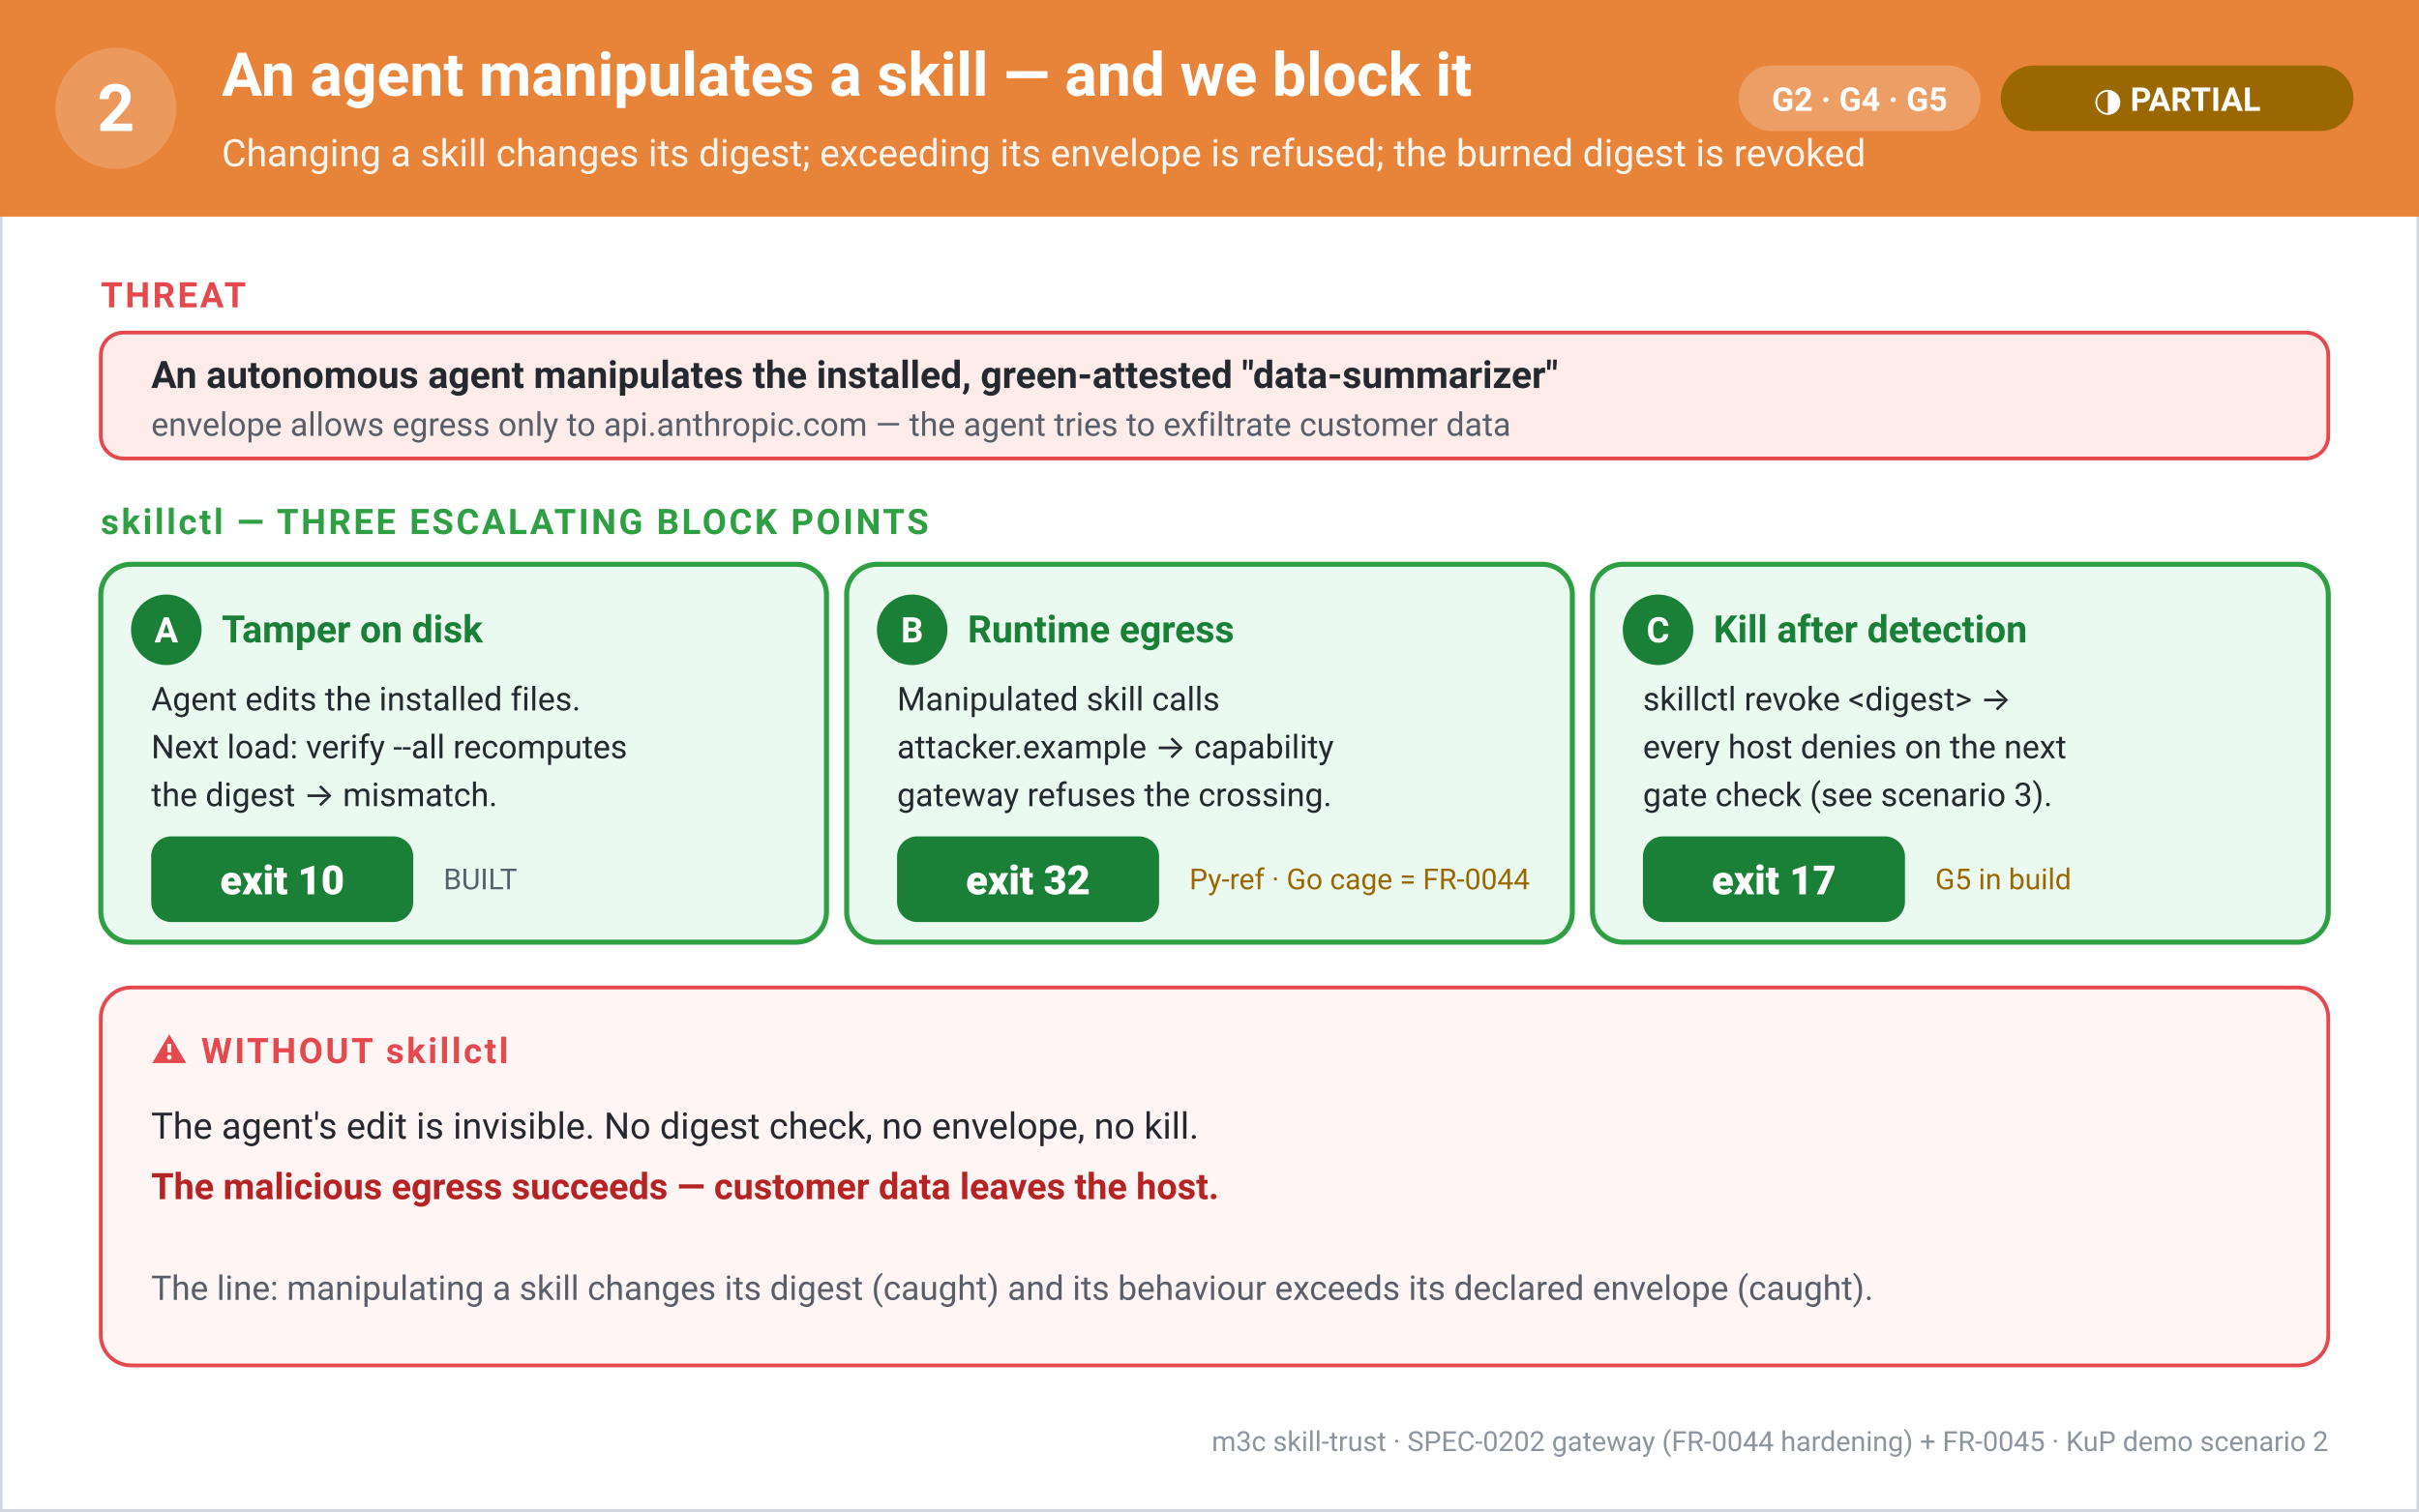
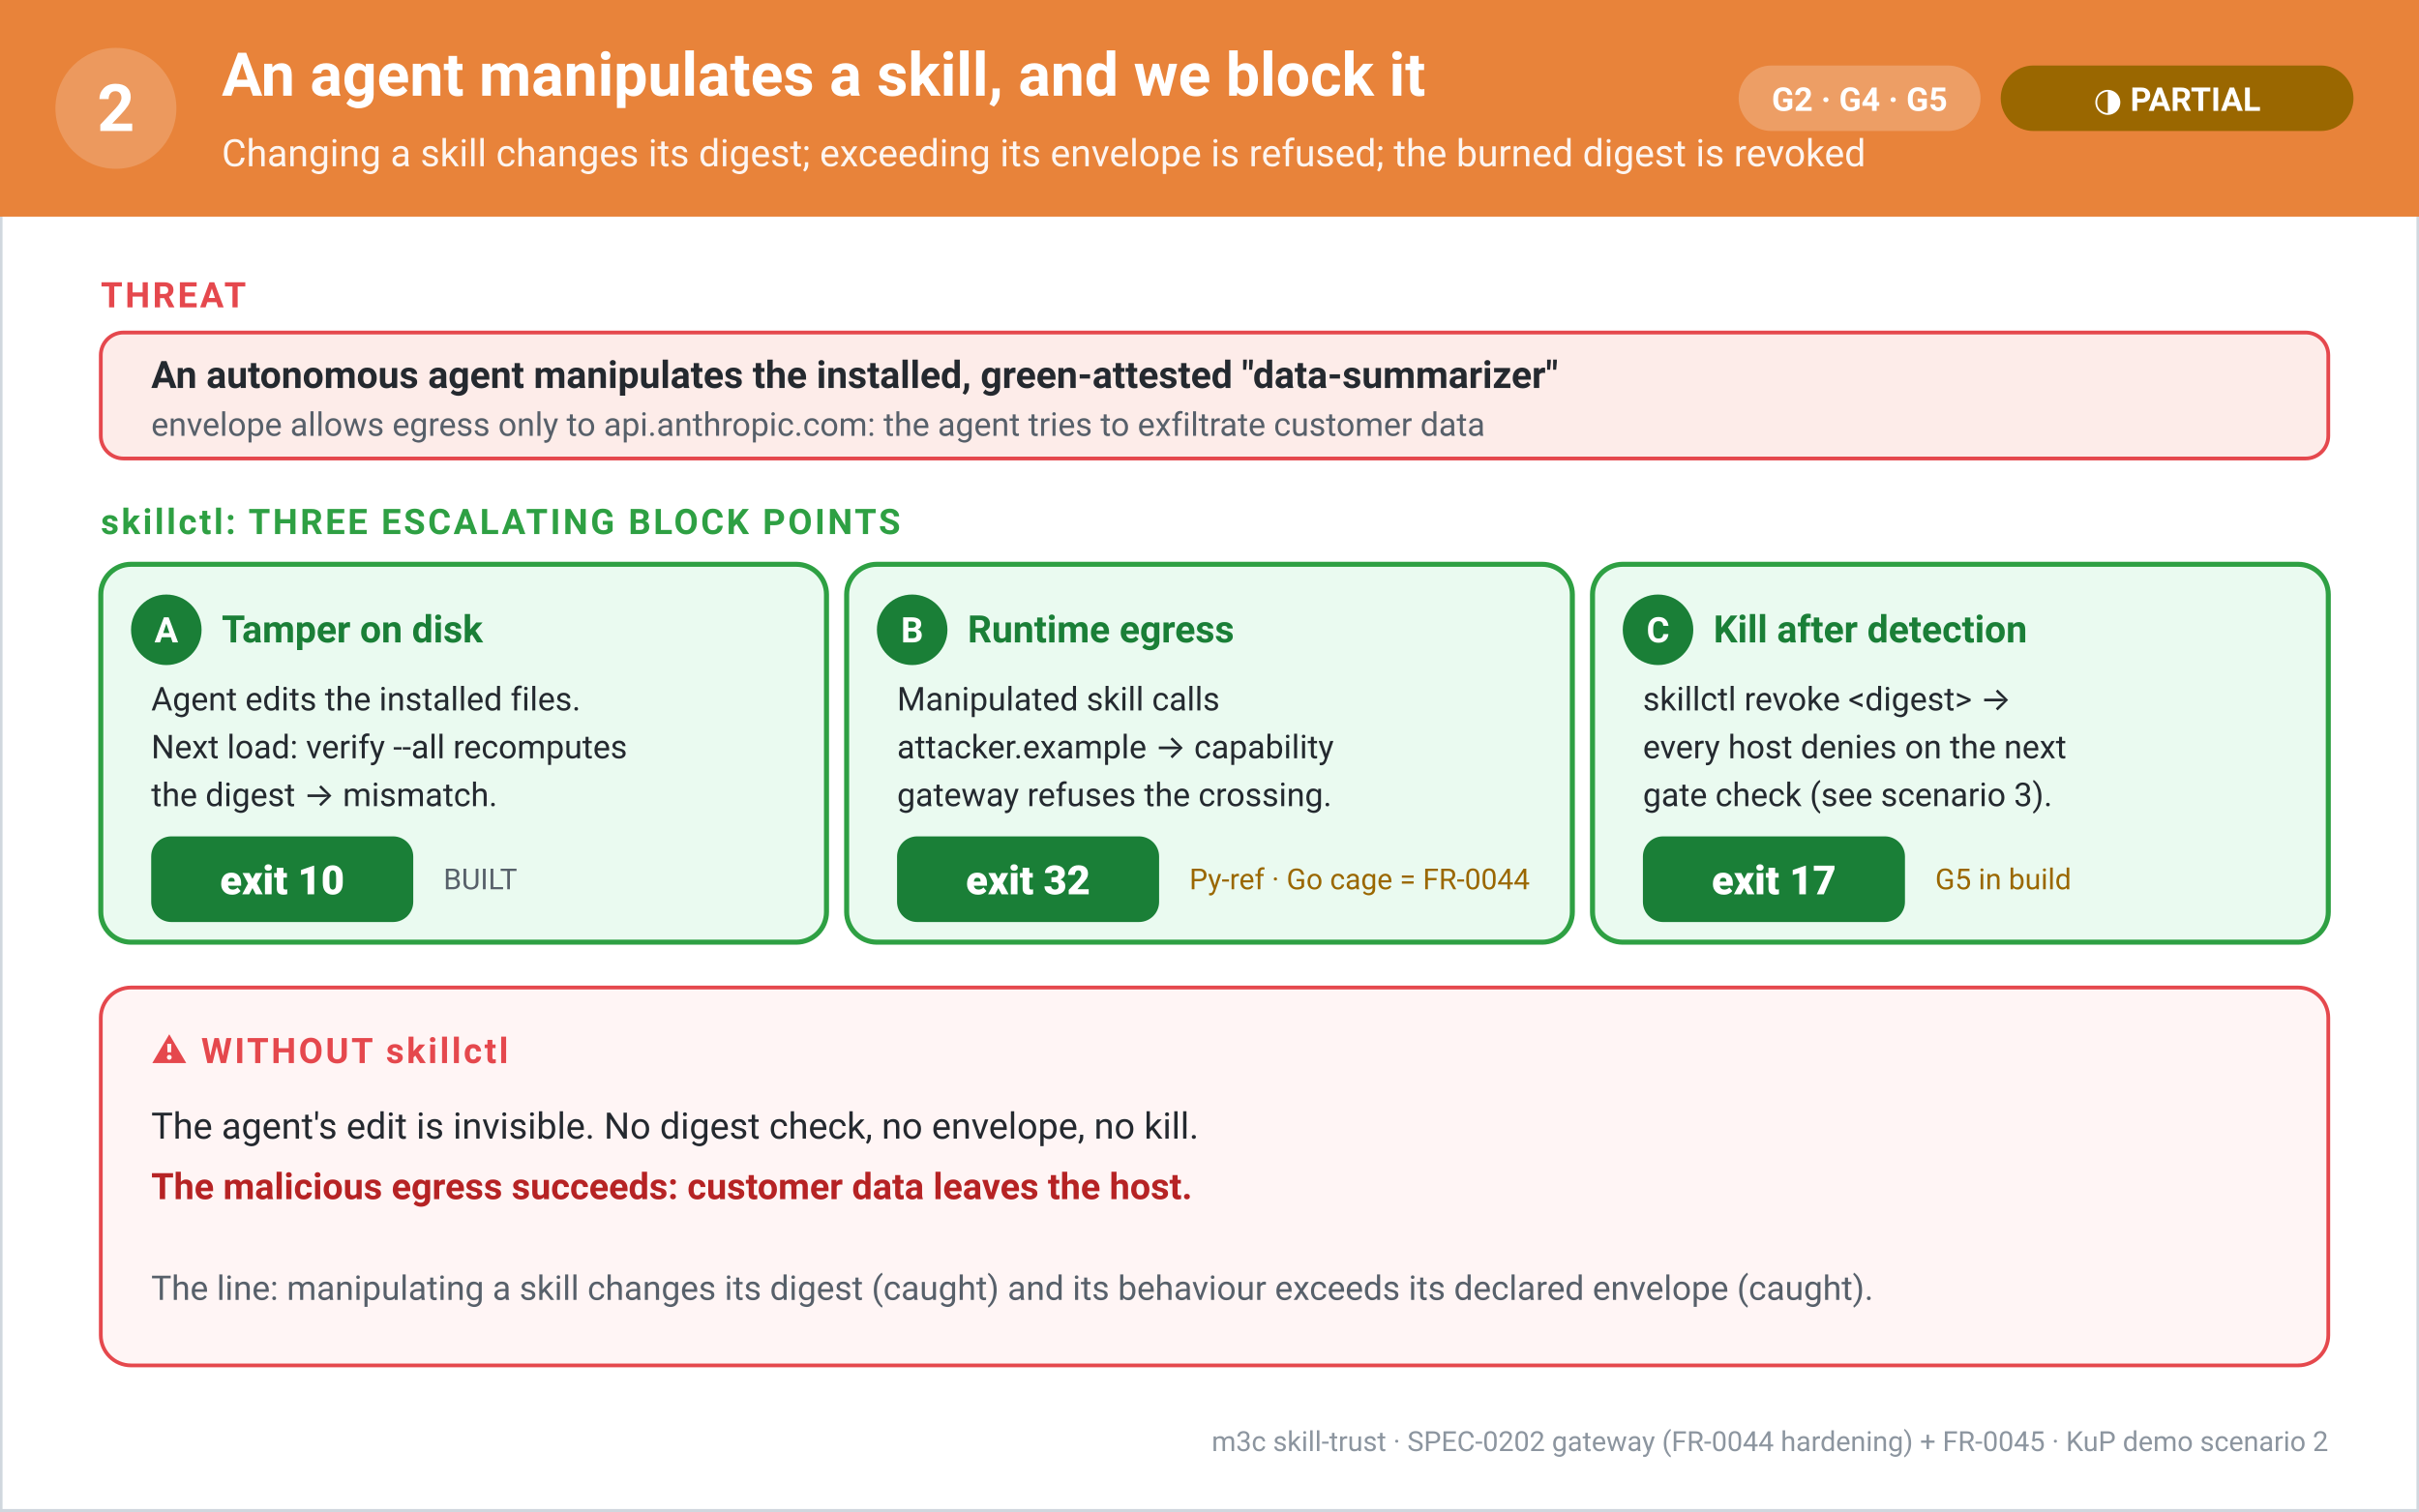
<svg xmlns="http://www.w3.org/2000/svg" viewBox="0 0 960 600" font-family="system-ui,-apple-system,Segoe UI,Roboto,sans-serif">
  <defs>
    <marker id="arw" markerWidth="10" markerHeight="10" refX="7" refY="3" orient="auto" markerUnits="strokeWidth">
      <path d="M0,0 L7,3 L0,6 Z" fill="#57606a" />
    </marker>
  </defs>
  <rect width="960" height="600" fill="#ffffff" />
  <rect width="960" height="600" fill="none" stroke="#d0d7de" stroke-width="2" />
  <rect x="0" y="0" width="960" height="86" fill="#e8833a" />
  <circle cx="46" cy="43" r="24" fill="#ffffff" opacity="0.18" />
  <text x="46" y="52" font-size="26" font-weight="700" fill="#ffffff" text-anchor="middle">2</text>
-   <text x="88" y="38" font-size="24" font-weight="700" fill="#ffffff">An agent manipulates a skill — and we block it</text>
+   <text x="88" y="38" font-size="24" font-weight="700" fill="#ffffff">An agent manipulates a skill, and we block it</text>
  <text x="88" y="66" font-size="15" fill="#ffffff" opacity="0.92">Changing a skill changes its digest; exceeding its envelope is refused; the burned digest is revoked</text>
  <rect x="690" y="26" width="96" height="26" rx="13" fill="#ffffff" opacity="0.22" />
  <text x="738" y="44" font-size="13" font-weight="700" fill="#ffffff" text-anchor="middle">G2 · G4 · G5</text>
  <rect x="794" y="26" width="140" height="26" rx="13" fill="#9a6700" />
  <text x="864" y="44" font-size="13" font-weight="700" fill="#ffffff" text-anchor="middle">◑ PARTIAL</text>
  <text x="40" y="122" font-size="14" font-weight="700" fill="#e5484d" letter-spacing="1">THREAT</text>
  <rect x="40" y="132" width="884" height="50" rx="9" fill="#fdece9" stroke="#e5484d" stroke-width="1.5" />
  <text x="60" y="154" font-size="15" font-weight="600" fill="#24292f">An autonomous agent manipulates the installed, green-attested "data-summarizer"</text>
-   <text x="60" y="173" font-size="13" fill="#57606a">envelope allows egress only to api.anthropic.com — the agent tries to exfiltrate customer data</text>
-   <text x="40" y="212" font-size="14" font-weight="700" fill="#2ea043" letter-spacing="1">skillctl — THREE ESCALATING BLOCK POINTS</text>
+   <text x="60" y="173" font-size="13" fill="#57606a">envelope allows egress only to api.anthropic.com: the agent tries to exfiltrate customer data</text>
+   <text x="40" y="212" font-size="14" font-weight="700" fill="#2ea043" letter-spacing="1">skillctl: THREE ESCALATING BLOCK POINTS</text>
  <rect x="40" y="224" width="288" height="150" rx="12" fill="#eafaf0" stroke="#2ea043" stroke-width="2" />
  <circle cx="66" cy="250" r="14" fill="#1a7f37" />
  <text x="66" y="255" font-size="14" font-weight="700" fill="#fff" text-anchor="middle">A</text>
  <text x="88" y="255" font-size="15" font-weight="700" fill="#1a7f37">Tamper on disk</text>
  <text x="60" y="282" font-size="13" fill="#24292f">Agent edits the installed files.</text>
  <text x="60" y="301" font-size="13" fill="#24292f">Next load: verify --all recomputes</text>
  <text x="60" y="320" font-size="13" fill="#24292f">the digest → mismatch.</text>
  <rect x="60" y="332" width="104" height="34" rx="8" fill="#1a7f37" />
  <text x="112" y="355" font-size="16" font-weight="800" fill="#fff" text-anchor="middle">exit 10</text>
  <text x="176" y="353" font-size="11.5" fill="#57606a">BUILT</text>
  <rect x="336" y="224" width="288" height="150" rx="12" fill="#eafaf0" stroke="#2ea043" stroke-width="2" />
  <circle cx="362" cy="250" r="14" fill="#1a7f37" />
  <text x="362" y="255" font-size="14" font-weight="700" fill="#fff" text-anchor="middle">B</text>
  <text x="384" y="255" font-size="15" font-weight="700" fill="#1a7f37">Runtime egress</text>
  <text x="356" y="282" font-size="13" fill="#24292f">Manipulated skill calls</text>
  <text x="356" y="301" font-size="13" fill="#24292f">attacker.example → capability</text>
  <text x="356" y="320" font-size="13" fill="#24292f">gateway refuses the crossing.</text>
  <rect x="356" y="332" width="104" height="34" rx="8" fill="#1a7f37" />
  <text x="408" y="355" font-size="16" font-weight="800" fill="#fff" text-anchor="middle">exit 32</text>
  <text x="472" y="353" font-size="11.5" fill="#9a6700">Py-ref · Go cage = FR-0044</text>
  <rect x="632" y="224" width="292" height="150" rx="12" fill="#eafaf0" stroke="#2ea043" stroke-width="2" />
  <circle cx="658" cy="250" r="14" fill="#1a7f37" />
  <text x="658" y="255" font-size="14" font-weight="700" fill="#fff" text-anchor="middle">C</text>
  <text x="680" y="255" font-size="15" font-weight="700" fill="#1a7f37">Kill after detection</text>
  <text x="652" y="282" font-size="13" fill="#24292f">skillctl revoke &lt;digest&gt; →</text>
  <text x="652" y="301" font-size="13" fill="#24292f">every host denies on the next</text>
  <text x="652" y="320" font-size="13" fill="#24292f">gate check (see scenario 3).</text>
  <rect x="652" y="332" width="104" height="34" rx="8" fill="#1a7f37" />
  <text x="704" y="355" font-size="16" font-weight="800" fill="#fff" text-anchor="middle">exit 17</text>
  <text x="768" y="353" font-size="11.5" fill="#9a6700">G5 in build</text>
  <rect x="40" y="392" width="884" height="150" rx="12" fill="#fff5f5" stroke="#e5484d" stroke-width="1.5" />
  <text x="60" y="422" font-size="14" font-weight="700" fill="#e5484d" letter-spacing="1">⚠  WITHOUT skillctl</text>
  <text x="60" y="452" font-size="14.5" fill="#24292f">The agent's edit is invisible. No digest check, no envelope, no kill.</text>
-   <text x="60" y="476" font-size="14.5" font-weight="600" fill="#b62324">The malicious egress succeeds — customer data leaves the host.</text>
+   <text x="60" y="476" font-size="14.5" font-weight="600" fill="#b62324">The malicious egress succeeds: customer data leaves the host.</text>
  <text x="60" y="516" font-size="13.5" fill="#57606a">The line: manipulating a skill changes its digest (caught) and its behaviour exceeds its declared envelope (caught).</text>
  <text x="924" y="576" font-size="11" fill="#8c959f" text-anchor="end">m3c skill-trust · SPEC-0202 gateway (FR-0044 hardening) + FR-0045 · KuP demo scenario 2</text>
</svg>
